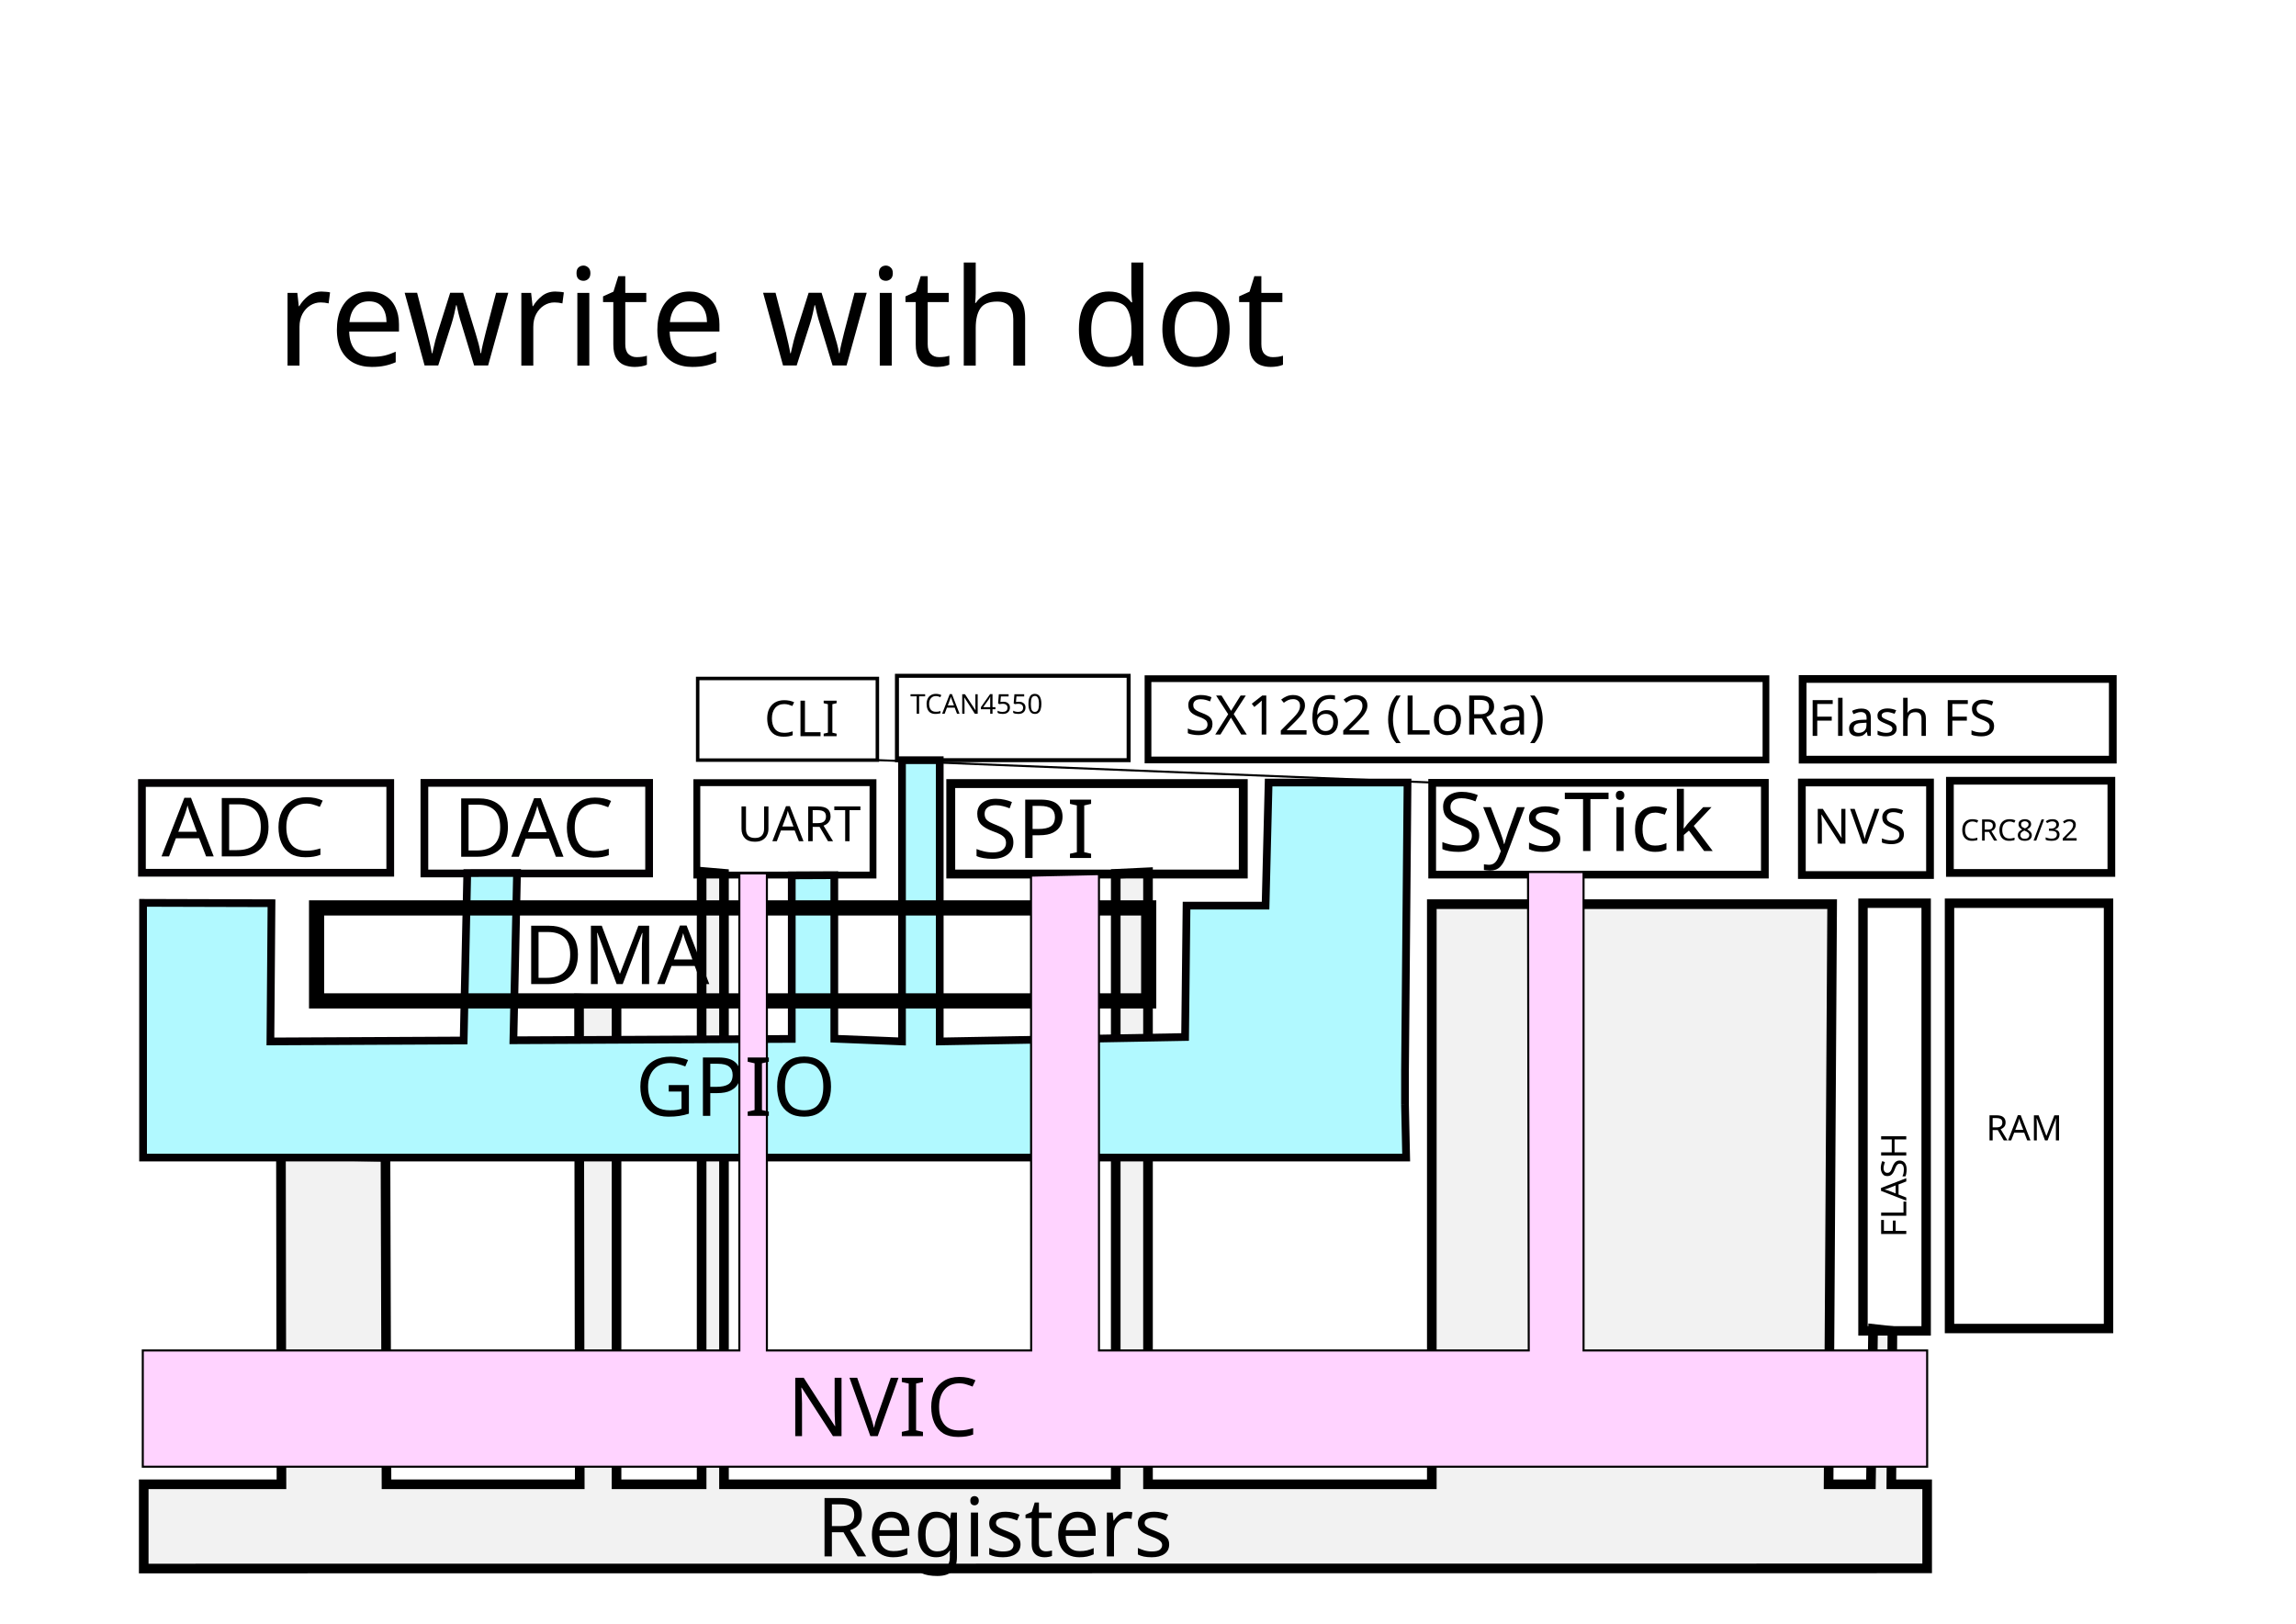
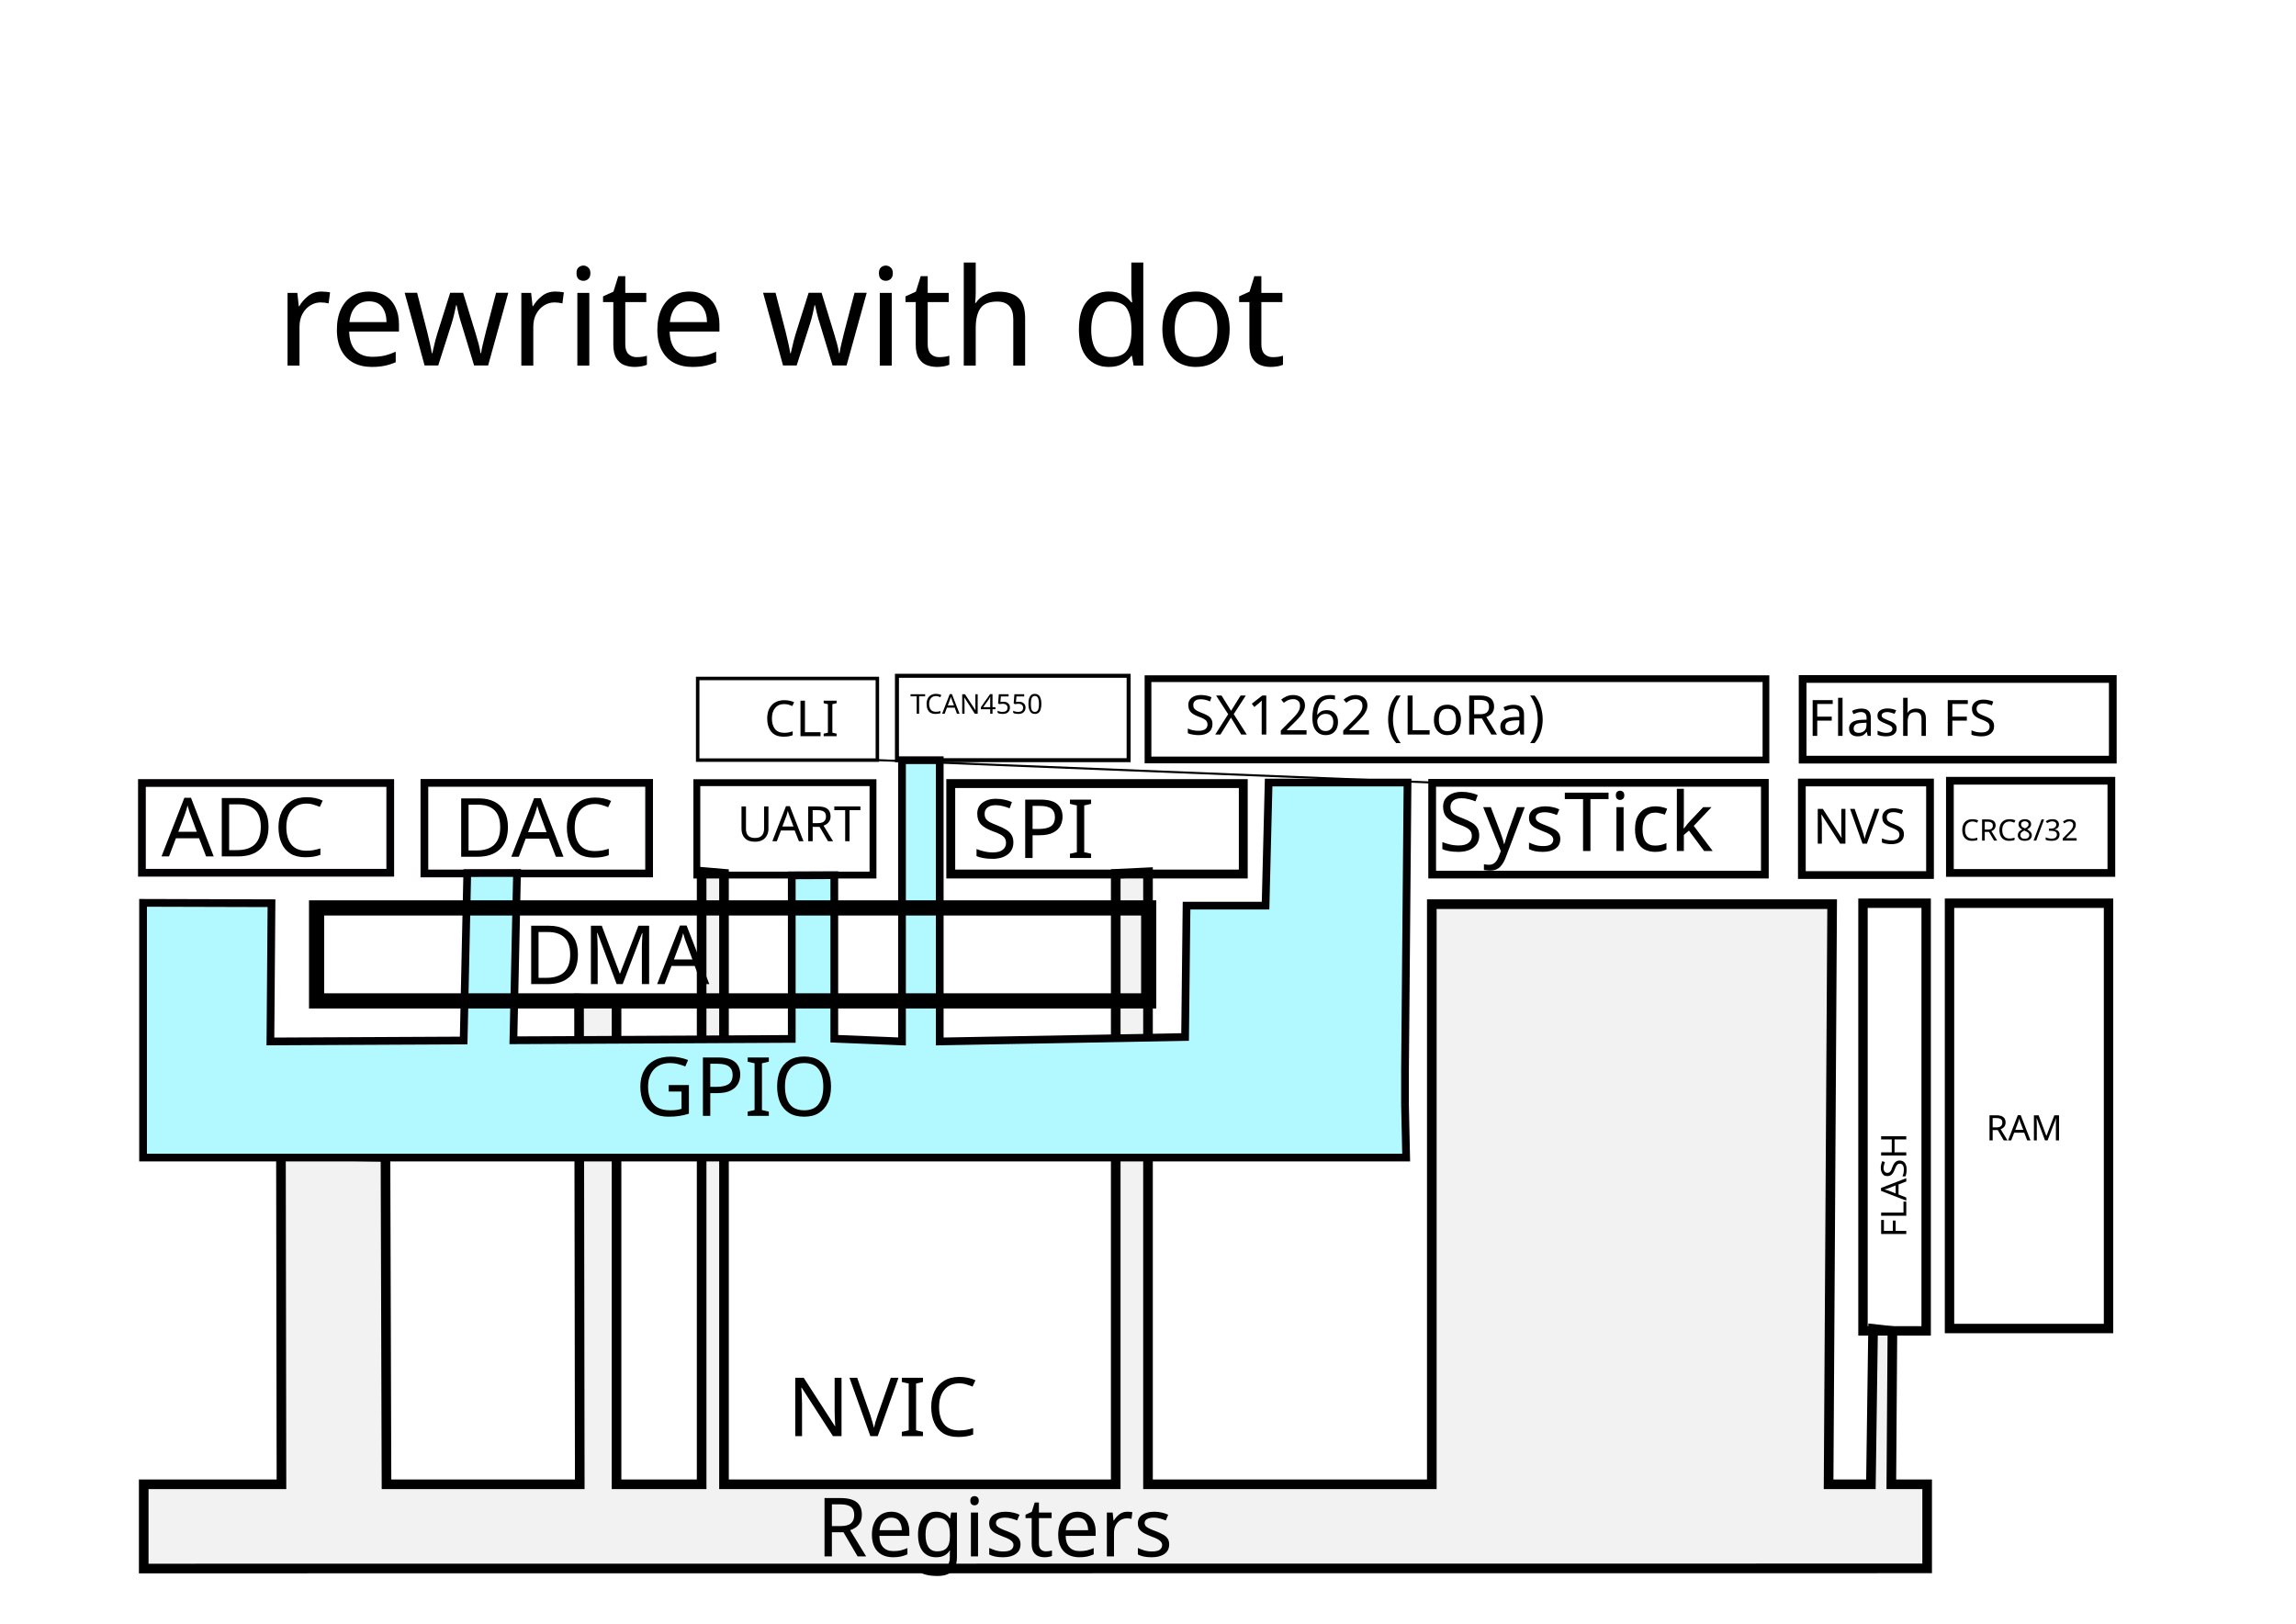
<svg xmlns="http://www.w3.org/2000/svg" width="297mm" height="210mm" viewBox="0 0 297 210" version="1.1" id="svg251068">
  <defs id="defs251065">
    <marker style="overflow:visible" id="marker359531" refX="0" refY="0" orient="auto">
      <path transform="matrix(-0.8,0,0,-0.8,-10,0)" style="fill:context-stroke;fill-rule:evenodd;stroke:context-stroke;stroke-width:1pt" d="M 0,0 5,-5 -12.5,0 5,5 Z" id="path359529" />
    </marker>
    <marker style="overflow:visible" id="Arrow1Lend" refX="0" refY="0" orient="auto">
      <path transform="matrix(-0.8,0,0,-0.8,-10,0)" style="fill:context-stroke;fill-rule:evenodd;stroke:context-stroke;stroke-width:1pt" d="M 0,0 5,-5 -12.5,0 5,5 Z" id="path298981" />
    </marker>
  </defs>
  <g id="layer6">
    <path style="fill:#f2f2f2;stroke:#000000;stroke-width:1.245;stroke-linecap:butt;stroke-linejoin:miter;stroke-miterlimit:4;stroke-dasharray:none;stroke-opacity:1" d="m 236.997,116.939 h -51.785 v 75.029 H 148.5 v -79.15 l -4.174,0.198 v 78.952 l -50.674,0 0,-78.961 -2.892,-0.248 0,79.208 -11.007,0 2e-6,-62.683 -4.851,-0.14 0.093,62.823 H 49.996 l -0.132,-42.345 -13.521,-0.264 0.066,42.609 H 18.592 v 10.897 l 230.696,-0.018 v -10.878 h -4.635 l 0.14,-19.82 -2.5,-0.282 -0.28,20.102 h -5.474 z" id="path941" />
    <path style="fill:none;stroke:#000000;stroke-width:0.265px;stroke-linecap:butt;stroke-linejoin:miter;stroke-opacity:1" d="M 185.276,101.208 113.493,98.309" id="path934" />
    <text xml:space="preserve" style="font-style:normal;font-weight:normal;font-size:17.551px;line-height:1.25;font-family:sans-serif;fill:#000000;fill-opacity:1;stroke:none;stroke-width:0.439" x="35.71" y="47.287" id="text939">
      <tspan id="tspan937" x="35.71" y="47.287" style="stroke-width:0.439">rewrite with dot</tspan>
    </text>
  </g>
  <g id="layer4" />
  <g id="layer1" />
  <g id="layer3">
    <rect style="fill:none;stroke:#000000;stroke-width:0.87;stroke-miterlimit:4;stroke-dasharray:none;stroke-opacity:1" id="rect4767" width="79.936" height="10.511" x="148.5" y="87.776" />
    <rect style="fill:none;stroke:#000000;stroke-width:1;stroke-miterlimit:4;stroke-dasharray:none;stroke-opacity:1" id="rect5089" width="43.034" height="11.869" x="185.26" y="101.247" />
    <rect style="fill:none;stroke:#000000;stroke-width:1.148;stroke-miterlimit:4;stroke-dasharray:none;stroke-opacity:1" id="rect5091" width="37.839" height="11.699" x="122.986" y="101.343" />
    <rect style="fill:none;stroke:#000000;stroke-width:0.888;stroke-miterlimit:4;stroke-dasharray:none;stroke-opacity:1" id="rect5091-0" width="22.787" height="11.95" x="90.14" y="101.225" />
    <rect style="fill:none;stroke:#000000;stroke-width:0.448;stroke-miterlimit:4;stroke-dasharray:none;stroke-opacity:1" id="rect5091-0-6" width="23.244" height="10.56" x="90.248" y="87.749" />
    <text xml:space="preserve" style="font-style:normal;font-weight:normal;font-size:6.438px;line-height:1.25;font-family:sans-serif;fill:#000000;fill-opacity:1;stroke:none;stroke-width:0.161" x="98.853" y="95.215" id="text20802">
      <tspan id="tspan20800" style="stroke-width:0.161" x="98.853" y="95.215">CLI</tspan>
    </text>
    <text xml:space="preserve" style="font-style:normal;font-weight:normal;font-size:10.583px;line-height:1.25;font-family:sans-serif;fill:#000000;fill-opacity:1;stroke:none;stroke-width:0.265" x="20.894" y="110.761" id="text21398">
      <tspan id="tspan21396" style="stroke-width:0.265" x="20.894" y="110.761">ADC</tspan>
    </text>
    <text xml:space="preserve" style="font-style:normal;font-weight:normal;font-size:10.583px;line-height:1.25;font-family:sans-serif;fill:#000000;fill-opacity:1;stroke:none;stroke-width:0.265" x="58.625" y="110.808" id="text24604">
      <tspan id="tspan24602" style="stroke-width:0.265" x="58.625" y="110.808">DAC</tspan>
    </text>
    <rect style="fill:none;stroke:#030003;stroke-width:1;stroke-miterlimit:4;stroke-dasharray:none;stroke-opacity:1" id="rect26156" width="32.122" height="11.609" x="18.359" y="101.268" />
    <rect style="fill:none;stroke:#030003;stroke-width:1;stroke-miterlimit:4;stroke-dasharray:none;stroke-opacity:1" id="rect26158" width="29.069" height="11.716" x="54.897" y="101.253" />
    <rect style="fill:none;stroke:#000000;stroke-width:1;stroke-miterlimit:4;stroke-dasharray:none;stroke-opacity:1" id="rect5091-0-1" width="16.578" height="11.968" x="233.08" y="101.204" />
    <text xml:space="preserve" style="font-style:normal;font-weight:normal;font-size:6.31px;line-height:1.25;font-family:sans-serif;fill:#000000;fill-opacity:1;stroke:none;stroke-width:0.158" x="234.526" y="109.115" id="text3859-1-9">
      <tspan id="tspan3857-0-4" style="stroke-width:0.158" x="234.526" y="109.115">NVS</tspan>
    </text>
    <text xml:space="preserve" style="font-style:normal;font-weight:normal;font-size:6.485px;line-height:1.25;font-family:sans-serif;fill:#000000;fill-opacity:1;stroke:none;stroke-width:0.162" x="233.85" y="95.171" id="text69">
      <tspan id="tspan67" x="233.85" y="95.171" style="stroke-width:0.162">Flash FS</tspan>
    </text>
    <rect style="fill:none;stroke:#000000;stroke-width:1;stroke-miterlimit:4;stroke-dasharray:none;stroke-opacity:1" id="rect5091-0-1-7" width="40.122" height="10.434" x="233.18" y="87.814" />
    <path style="fill:#b1f9ff;fill-opacity:1;stroke:#030003;stroke-width:1;stroke-linecap:butt;stroke-linejoin:miter;stroke-miterlimit:4;stroke-dasharray:none;stroke-opacity:1" d="m 181.745,142.855 v -4.419 l 0.326,-37.228 h -17.967 l -0.396,15.919 h -10.222 l -0.187,16.993 -31.739,0.575 0,-36.379 -4.881,0 0,36.379 -8.757,-0.354 v -21.15 l -5.503,0.025 v 21.152 l -36.007,0.175 0.468,-21.632 -6.438,0.01 -0.465,21.652 -24.998,0.121 0.14,-17.878 -16.612,-0.047 v 32.943 H 181.894 l -0.149,-6.858" id="path98" />
    <rect style="fill:none;stroke:#000000;stroke-width:1;stroke-miterlimit:4;stroke-dasharray:none;stroke-opacity:1" id="rect5091-0-1-3" width="20.887" height="11.924" x="252.23" y="100.977" />
    <text xml:space="preserve" style="font-style:normal;font-weight:normal;font-size:3.834px;line-height:1.25;font-family:sans-serif;fill:#000000;fill-opacity:1;stroke:none;stroke-width:0.214" x="253.597" y="108.715" id="text3859-1-9-9">
      <tspan id="tspan3857-0-4-4" style="font-size:3.834px;stroke-width:0.214" x="253.597" y="108.715">CRC8/32</tspan>
    </text>
    <text xml:space="preserve" style="font-style:normal;font-weight:normal;font-size:4.553px;line-height:1.25;font-family:sans-serif;fill:#000000;fill-opacity:1;stroke:none;stroke-width:0.114" x="256.919" y="147.497" id="text2563">
      <tspan id="tspan2561" style="stroke-width:0.114" x="256.919" y="147.497">RAM</tspan>
    </text>
    <rect style="fill:none;stroke:#000000;stroke-width:1.217;stroke-miterlimit:4;stroke-dasharray:none" id="rect3169" width="20.57" height="55.006" x="252.179" y="116.817" />
    <text xml:space="preserve" style="font-style:normal;font-weight:normal;font-size:4.553px;line-height:1.25;font-family:sans-serif;fill:#000000;fill-opacity:1;stroke:none;stroke-width:0.114" x="-160.036" y="246.585" id="text2563-4" transform="rotate(-90)">
      <tspan id="tspan2561-5" style="stroke-width:0.114" x="-160.036" y="246.585">FLASH</tspan>
    </text>
    <rect style="fill:none;stroke:#000000;stroke-width:1.216;stroke-miterlimit:4;stroke-dasharray:none" id="rect3169-5" width="8.171" height="55.308" x="240.988" y="116.817" />
    <rect style="fill:none;stroke:#000000;stroke-width:1.963;stroke-miterlimit:4;stroke-dasharray:none;stroke-opacity:1" id="rect5091-2" width="107.636" height="12.025" x="40.953" y="117.424" />
    <rect style="fill:none;stroke:#000000;stroke-width:0.517;stroke-miterlimit:4;stroke-dasharray:none;stroke-opacity:1" id="rect5091-0-6-5" width="29.968" height="10.914" x="116.026" y="87.402" />
    <text xml:space="preserve" style="font-style:normal;font-weight:normal;font-size:3.528px;line-height:1.25;font-family:sans-serif;fill:#000000;fill-opacity:1;stroke:none;stroke-width:0.265" x="117.75" y="92.307" id="text938">
      <tspan id="tspan936" x="117.75" y="92.307" style="font-size:3.528px;stroke-width:0.265">TCAN4550</tspan>
    </text>
  </g>
-   <g id="layer5">
-     <path style="fill:#ffd3ff;fill-opacity:1;stroke:#000000;stroke-width:0.265px;stroke-linecap:butt;stroke-linejoin:miter;stroke-opacity:1" d="M 18.469,189.696 H 249.288 v -15.038 h -44.447 l 1e-5,-61.867 -7.182,-0.01 0.093,61.877 h -55.594 v -61.605 l -8.79,0.198 0.021,61.407 H 99.201 l 3e-6,-61.704 H 95.639 l -3e-6,61.704 H 18.469 Z" id="path936" />
+   <g id="layer5" style="display:none">
+     <path style="opacity:0.996;fill:#ffd3ff;fill-opacity:1;stroke:#000000;stroke-width:0.265px;stroke-linecap:butt;stroke-linejoin:miter;stroke-opacity:1" d="M 18.469,189.696 H 249.288 v -15.038 h -44.447 l 1e-5,-61.867 -7.182,-0.01 0.093,61.877 h -55.594 v -61.605 l -8.79,0.198 0.021,61.407 H 99.201 l 3e-6,-61.704 H 95.639 l -3e-6,61.704 H 18.469 Z" id="path936" />
  </g>
  <g id="layer2">
    <text xml:space="preserve" style="font-style:normal;font-weight:normal;font-size:10.583px;line-height:1.25;font-family:sans-serif;fill:#000000;fill-opacity:1;stroke:none;stroke-width:0.265" x="186.032" y="110.069" id="text2821">
      <tspan id="tspan2819" style="stroke-width:0.265" x="186.032" y="110.069">SysTick</tspan>
    </text>
    <text xml:space="preserve" style="font-style:normal;font-weight:normal;font-size:10.583px;line-height:1.25;font-family:sans-serif;fill:#000000;fill-opacity:1;stroke:none;stroke-width:0.265" x="82.19" y="144.318" id="text22326">
      <tspan id="tspan22324" style="stroke-width:0.265" x="82.19" y="144.318">GPIO</tspan>
    </text>
    <text xml:space="preserve" style="font-style:normal;font-weight:normal;font-size:6.31px;line-height:1.25;font-family:sans-serif;fill:#000000;fill-opacity:1;stroke:none;stroke-width:0.158" x="95.356" y="108.8" id="text3859-1">
      <tspan id="tspan3857-0" style="stroke-width:0.158" x="95.356" y="108.8">UART</tspan>
    </text>
    <text xml:space="preserve" style="font-style:normal;font-weight:normal;font-size:10.583px;line-height:1.25;font-family:sans-serif;fill:#000000;fill-opacity:1;stroke:none;stroke-width:0.265" x="101.839" y="185.738" id="text933">
      <tspan id="tspan931" x="101.839" y="185.738" style="stroke-width:0.265">NVIC</tspan>
    </text>
    <text xml:space="preserve" style="font-style:normal;font-weight:normal;font-size:7.056px;line-height:1.25;font-family:sans-serif;fill:#000000;fill-opacity:1;stroke:none;stroke-width:0.265" x="153.292" y="95" id="text1395">
      <tspan id="tspan1393" style="font-size:7.056px;stroke-width:0.265" x="153.292" y="95">SX1262 (LoRa)</tspan>
    </text>
    <text xml:space="preserve" style="font-style:normal;font-weight:normal;font-size:10.583px;line-height:1.25;font-family:sans-serif;fill:#000000;fill-opacity:1;stroke:none;stroke-width:0.265" x="125.772" y="110.966" id="text3859">
      <tspan id="tspan3857" style="stroke-width:0.265" x="125.772" y="110.966">SPI</tspan>
    </text>
    <text xml:space="preserve" style="font-style:normal;font-weight:normal;font-size:10.583px;line-height:1.25;font-family:sans-serif;fill:#000000;fill-opacity:1;stroke:none;stroke-width:0.265" x="105.626" y="201.298" id="text949">
      <tspan id="tspan947" x="105.626" y="201.298" style="stroke-width:0.265">Registers </tspan>
    </text>
    <text xml:space="preserve" style="font-style:normal;font-weight:normal;font-size:10.583px;line-height:1.25;font-family:sans-serif;fill:#000000;fill-opacity:1;stroke:none;stroke-width:0.265" x="67.678" y="127.277" id="text3859-8">
      <tspan id="tspan3857-8" style="stroke-width:0.265" x="67.678" y="127.277">DMA</tspan>
    </text>
  </g>
</svg>
